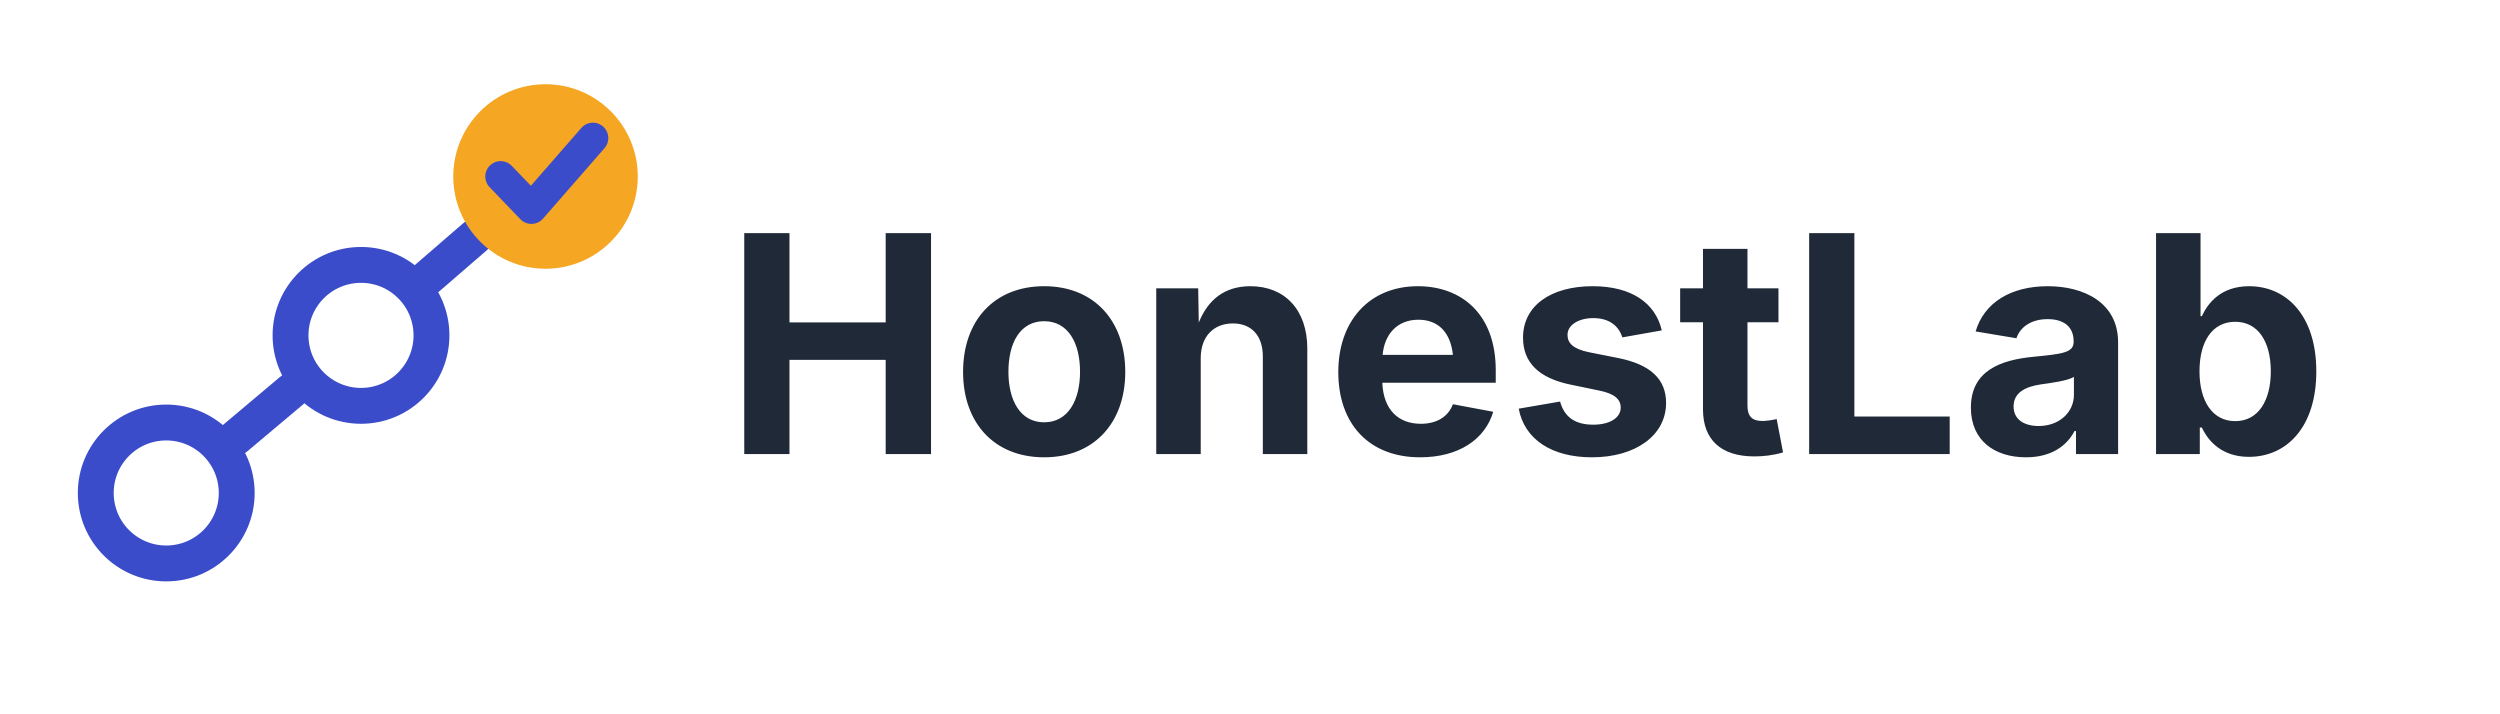
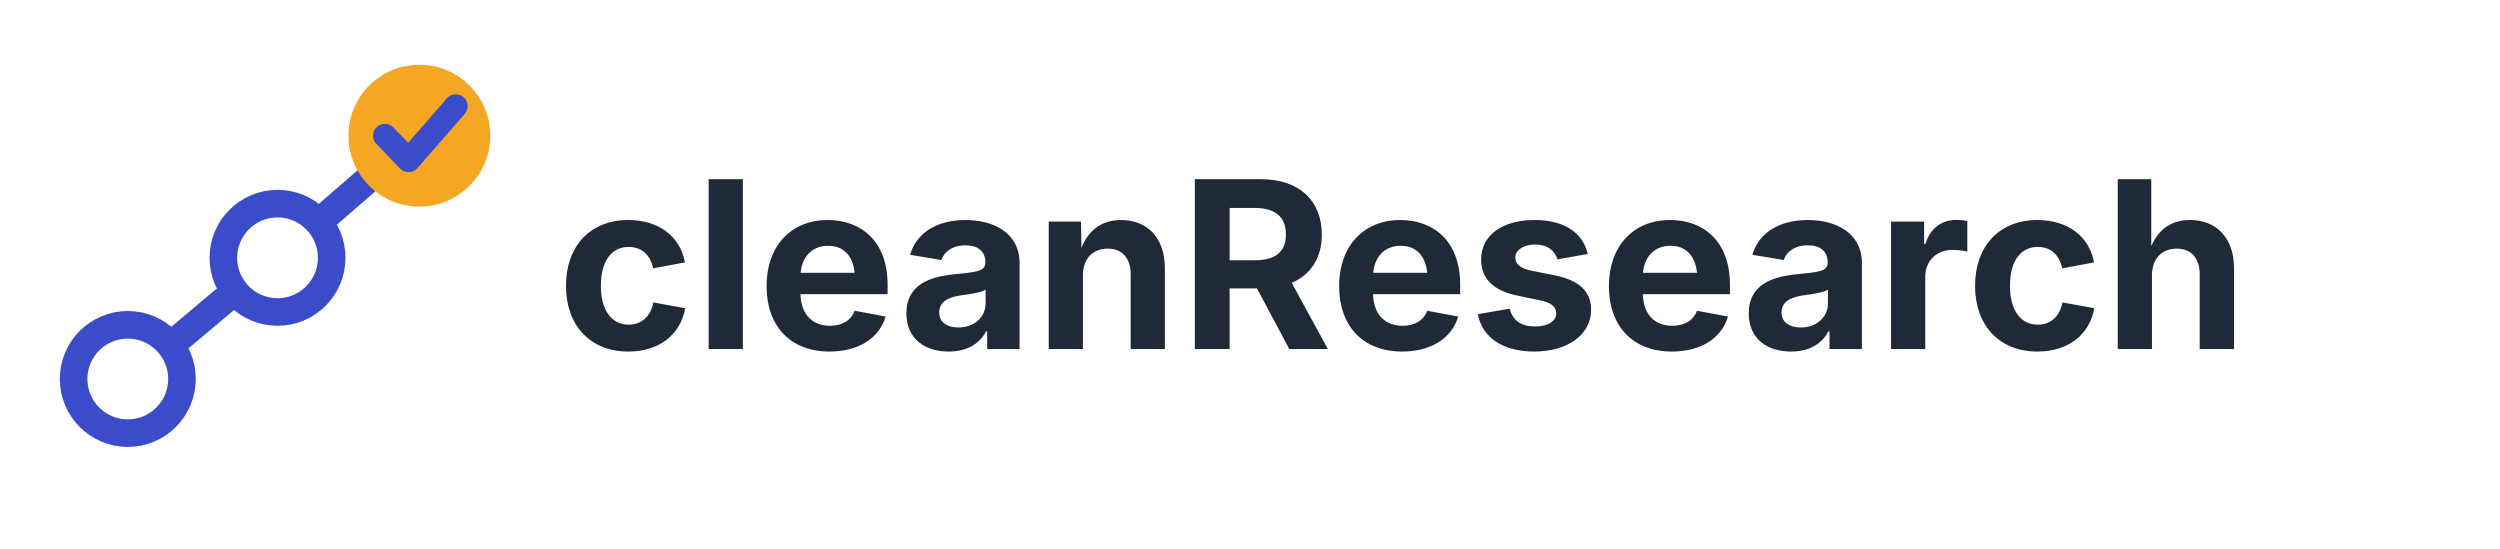
- <svg xmlns="http://www.w3.org/2000/svg" viewBox="0 0 1795 512" role="img" aria-labelledby="title desc">
+ <svg xmlns="http://www.w3.org/2000/svg" viewBox="0 0 2335 512" role="img" aria-labelledby="title desc">
  <g transform="translate(20 20) scale(.92)">
    <g fill="none" stroke="#3B4CCA" stroke-width="28" stroke-linecap="round" stroke-linejoin="round">
      <path d="M162 320 206 283M312 195l37-32" />
      <circle cx="108" cy="363" r="55" />
      <circle cx="260" cy="240" r="55" />
    </g>
    <circle cx="404" cy="116" r="72" fill="#F5A623" />
    <path d="m369 116 24 25 48-55" fill="none" stroke="#3B4CCA" stroke-width="24" stroke-linecap="round" stroke-linejoin="round" />
  </g>
-   <text x="520" y="326" fill="#1F2937" font-family="-apple-system, 'Segoe UI', sans-serif" font-size="218" font-weight="700" textLength="1215" lengthAdjust="spacingAndGlyphs">HonestLab</text>
+   <text x="520" y="326" fill="#1F2937" font-family="-apple-system, 'Segoe UI', sans-serif" font-size="218" font-weight="700" textLength="1755" lengthAdjust="spacingAndGlyphs">cleanResearch</text>
</svg>
